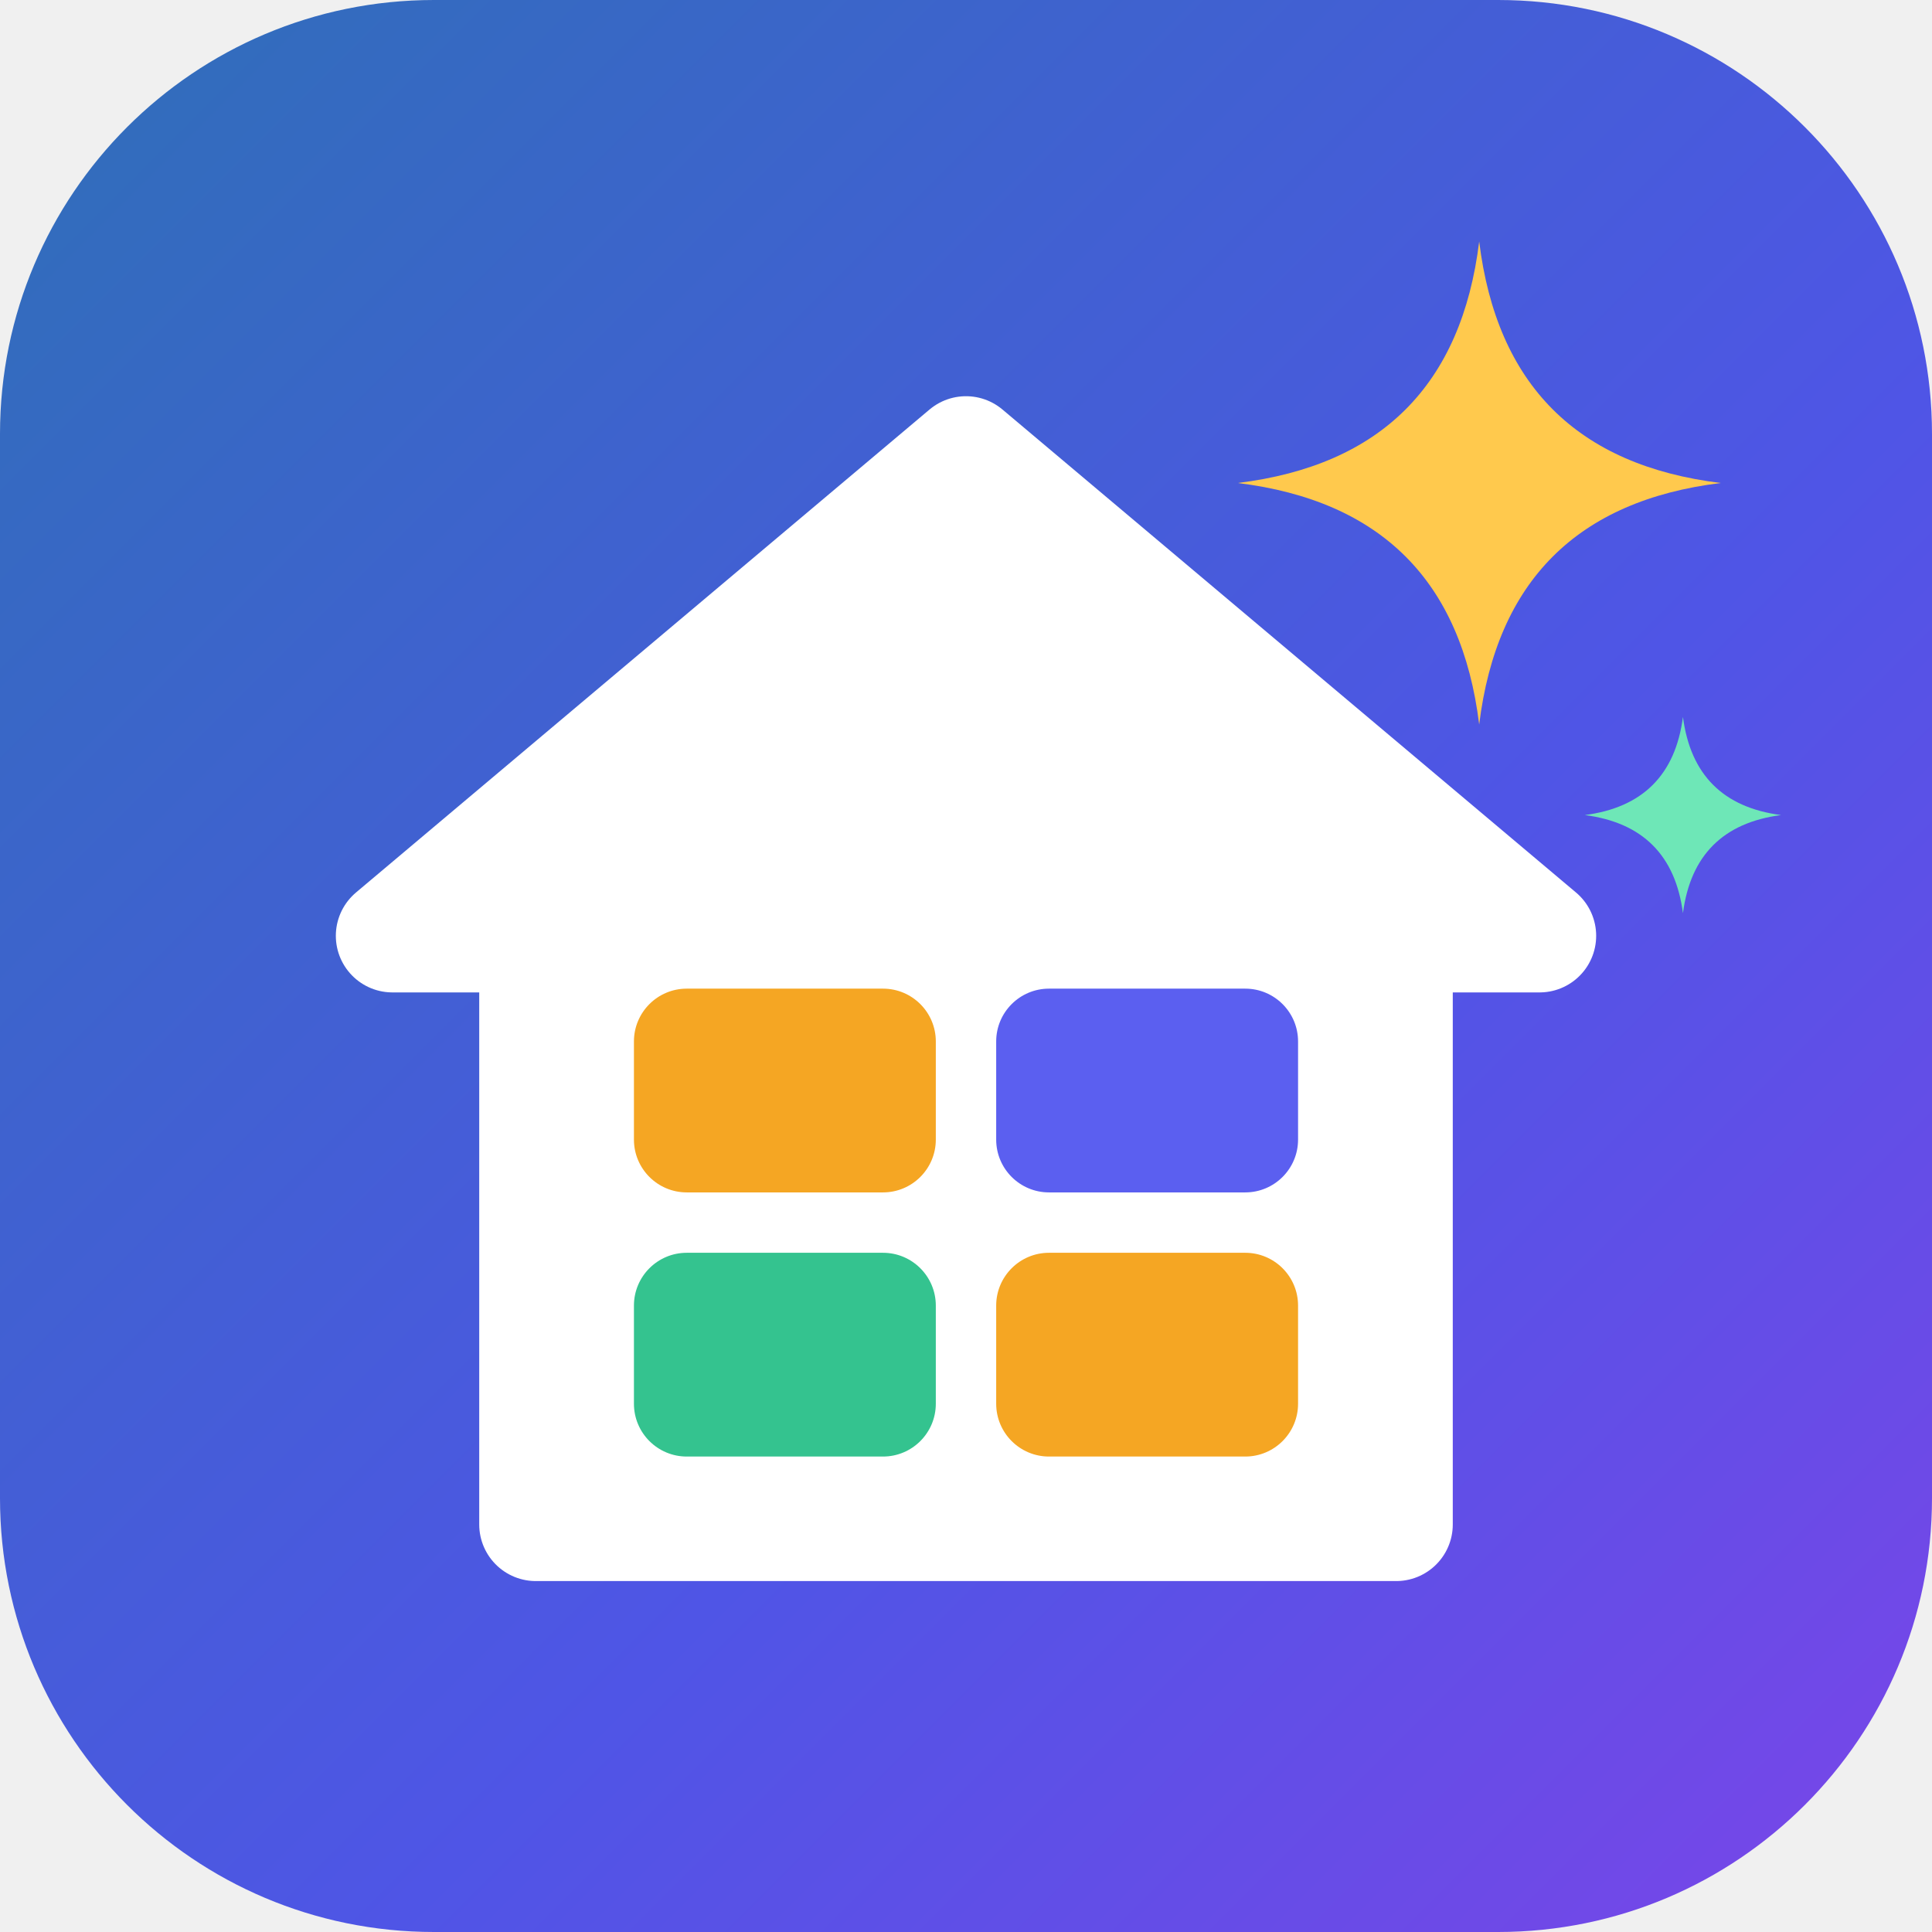
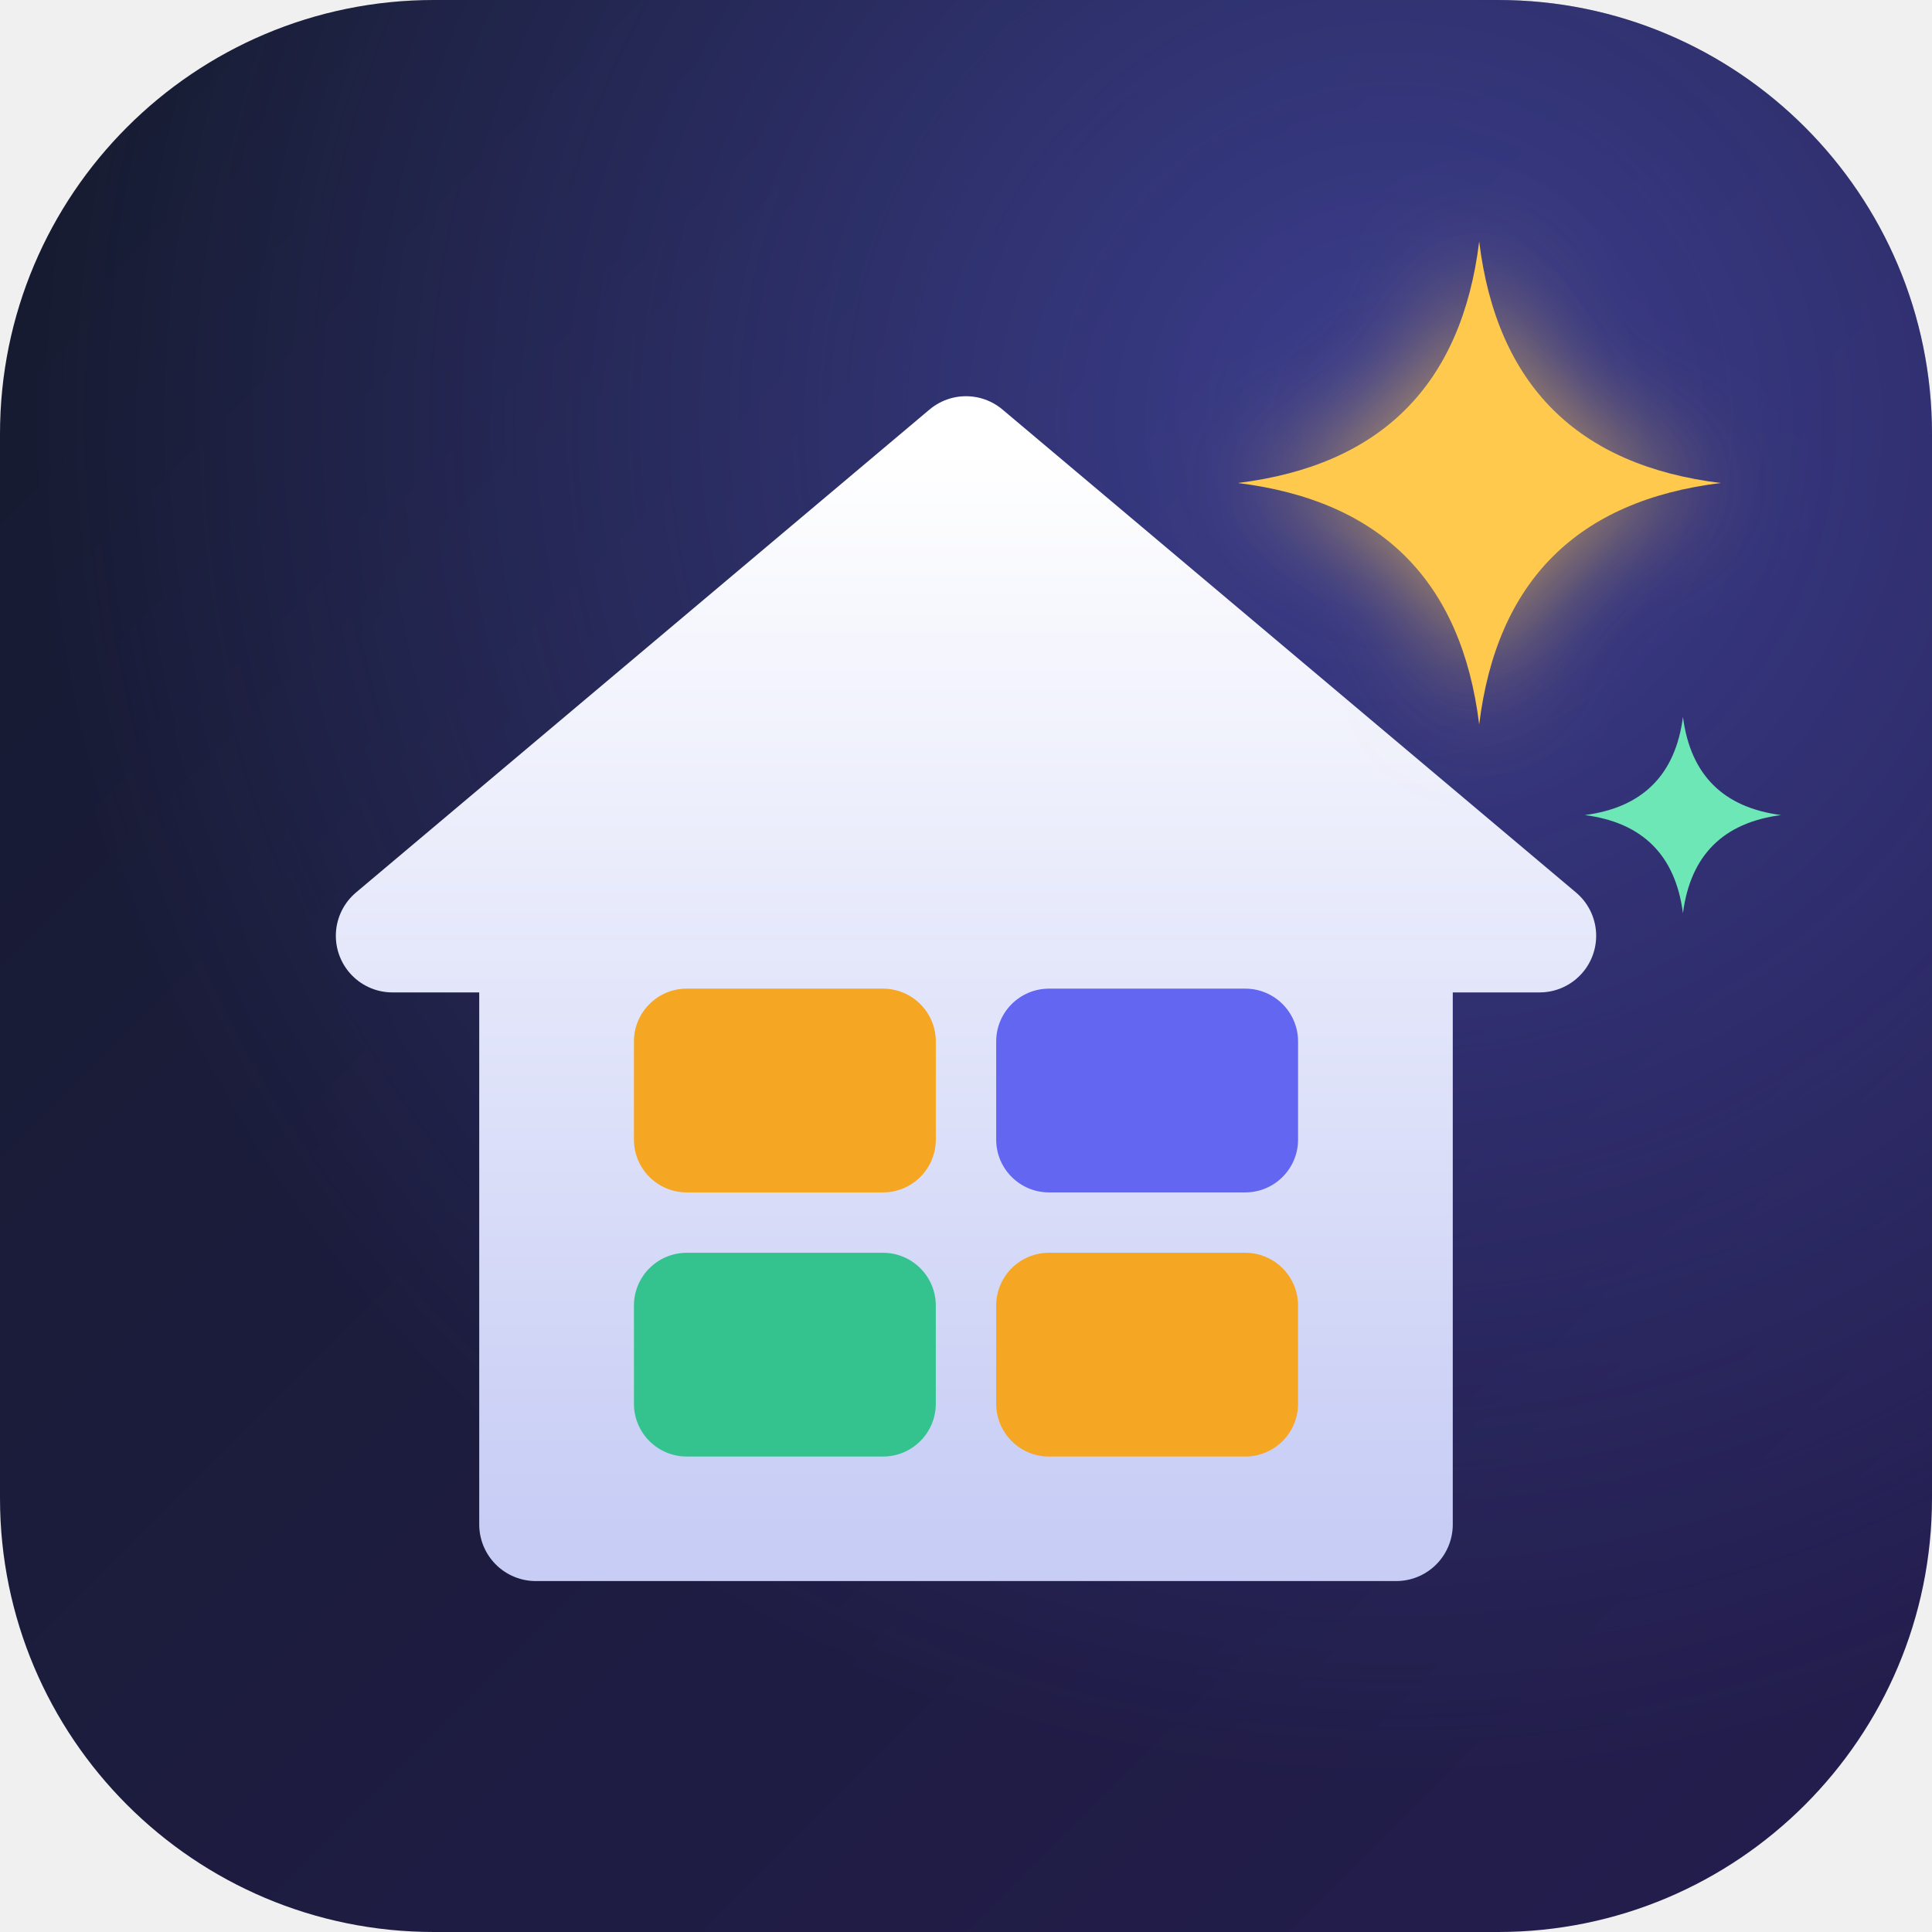
<svg xmlns="http://www.w3.org/2000/svg" viewBox="0 0 512 512">
  <defs>
    <linearGradient id="bg" gradientUnits="userSpaceOnUse" x1="0" y1="0" x2="512" y2="512">
-       <stop offset="0" stop-color="#2f6fb8" />
-       <stop offset="0.6" stop-color="#4f55e6" />
-       <stop offset="1" stop-color="#7a45e8" />
+       <stop offset="0" stop-color="#151b2e" />
+       <stop offset="1" stop-color="#241d4f" />
    </linearGradient>
-     <radialGradient id="glow" cx="0.3" cy="0.2" r="0.8">
-       <stop offset="0" stop-color="#ffffff" stop-opacity="0.22" />
-       <stop offset="1" stop-color="#ffffff" stop-opacity="0" />
+     <radialGradient id="glow" cx="0.72" cy="0.22" r="0.7">
+       <stop offset="0" stop-color="#6366f1" stop-opacity="0.45" />
+       <stop offset="1" stop-color="#6366f1" stop-opacity="0" />
    </radialGradient>
+     <linearGradient id="house" x1="0" y1="0" x2="0" y2="1">
+       <stop offset="0" stop-color="#ffffff" />
+       <stop offset="1" stop-color="#c7cdf5" />
+     </linearGradient>
+     <filter id="blur" x="-50%" y="-50%" width="200%" height="200%">
+       <feGaussianBlur stdDeviation="14" />
+     </filter>
  </defs>
  <rect width="512" height="512" rx="115" fill="url(#bg)" />
-   <path d="M256,120 L408,248 L370,248 L370,404 L142,404 L142,248 L104,248 Z" fill="#ffffff" stroke="#ffffff" stroke-width="30" stroke-linejoin="round" />
+   <rect width="512" height="512" rx="115" fill="url(#glow)" />
+   <path d="M256,120 L408,248 L370,248 L370,404 L142,404 L142,248 L104,248 Z" fill="url(#house)" stroke="url(#house)" stroke-width="30" stroke-linejoin="round" />
  <rect x="168" y="262" width="80" height="54" rx="14" fill="#f5a623" />
-   <rect x="264" y="262" width="80" height="54" rx="14" fill="#5b5ff0" />
+   <rect x="264" y="262" width="80" height="54" rx="14" fill="#6366f1" />
  <rect x="168" y="332" width="80" height="54" rx="14" fill="#34c38f" />
  <rect x="264" y="332" width="80" height="54" rx="14" fill="#f5a623" />
+   <path d="M392,64 Q399,121 456,128 Q399,135 392,192 Q385,135 328,128 Q385,121 392,64 Z" fill="#ffc94d" filter="url(#blur)" opacity="0.7" />
  <path d="M392,64 Q399,121 456,128 Q399,135 392,192 Q385,135 328,128 Q385,121 392,64 Z" fill="#ffc94d" />
  <path d="M446,190 Q449,213 472,216 Q449,219 446,242 Q443,219 420,216 Q443,213 446,190 Z" fill="#6ee7b7" />
</svg>
